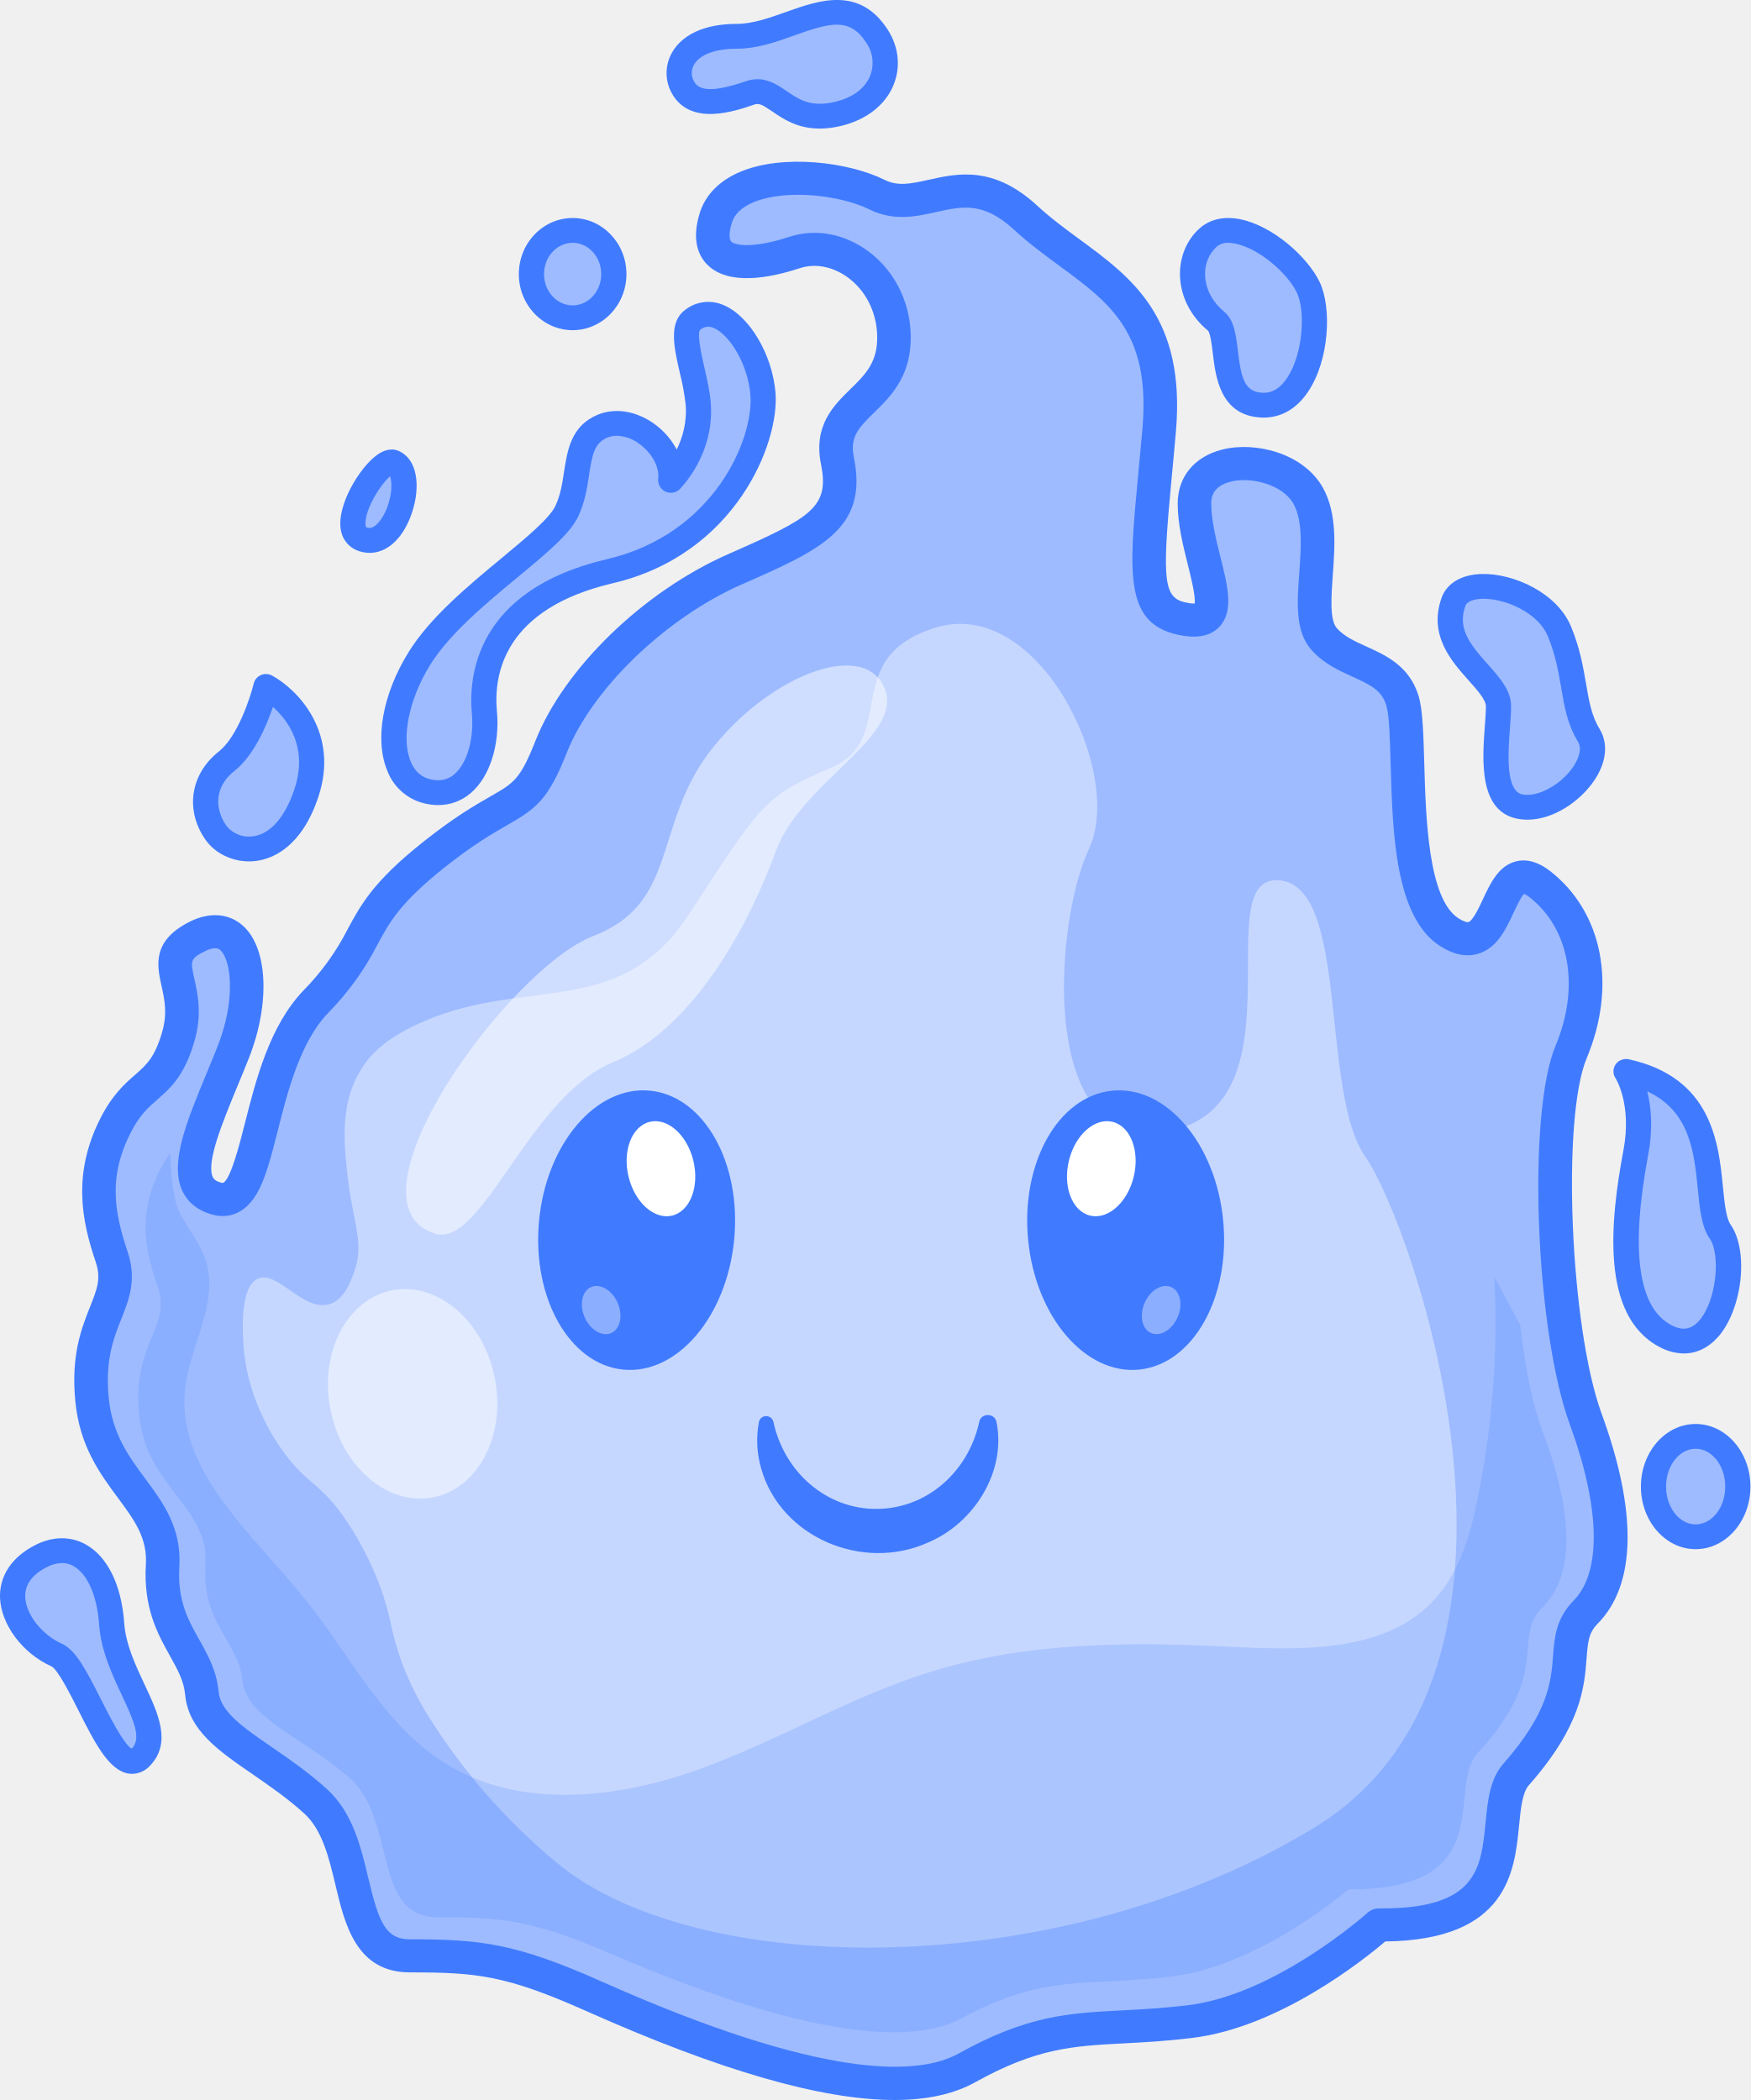
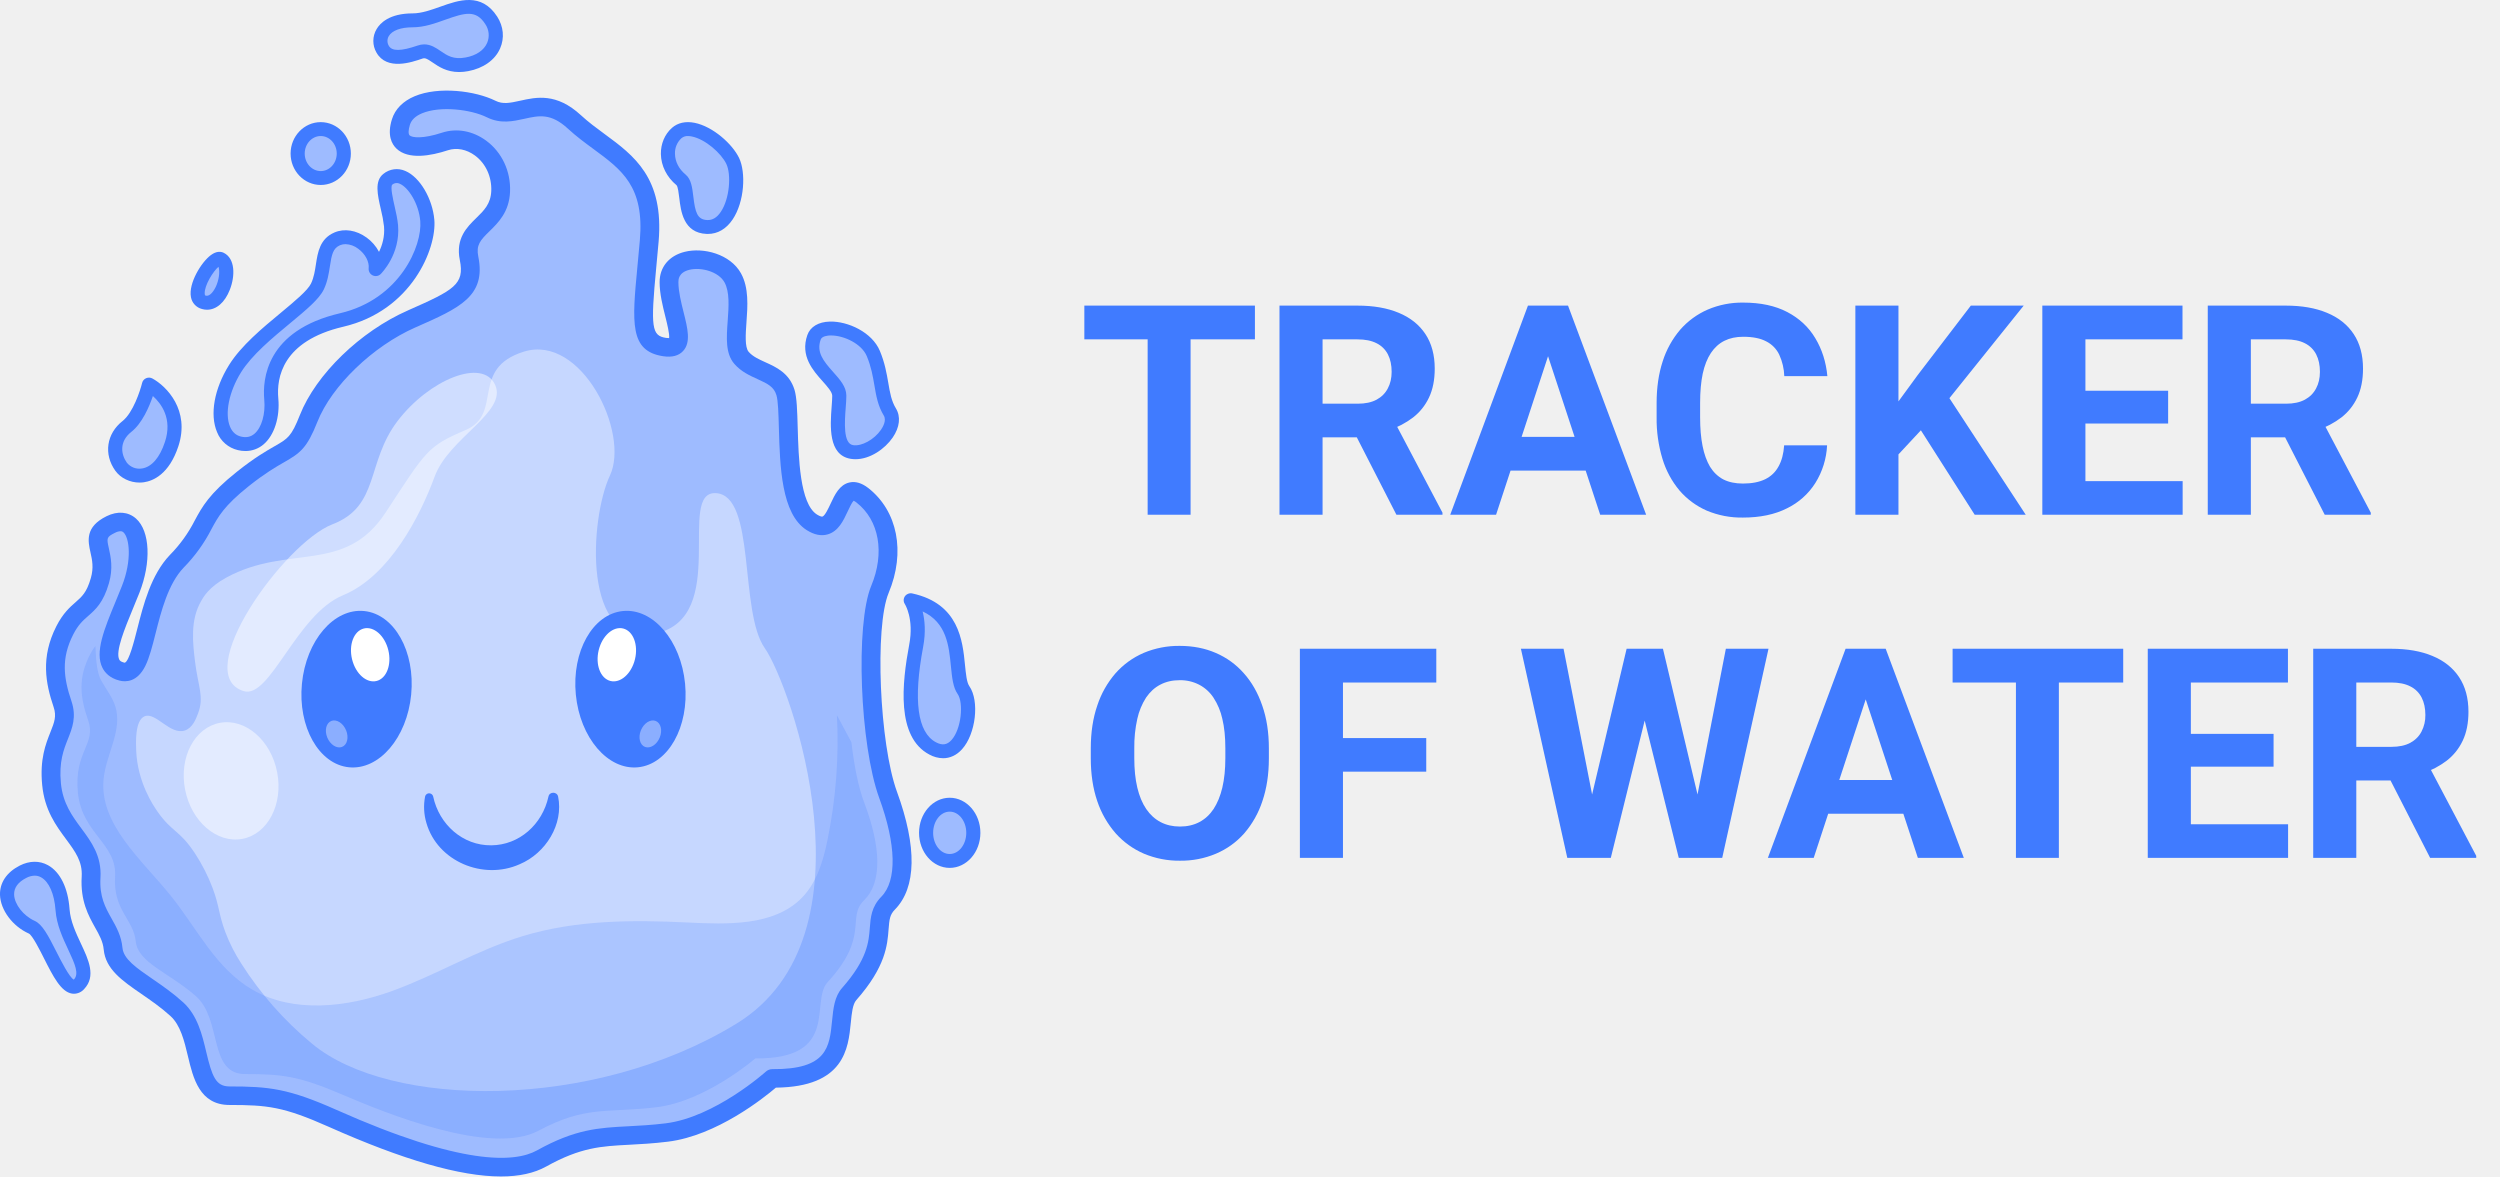
- <svg xmlns="http://www.w3.org/2000/svg" width="40" height="48" fill="none">
+ <svg xmlns="http://www.w3.org/2000/svg" width="102" height="48" fill="none">
  <g clip-path="url(#a)">
    <path fill="#9EBBFF" d="M15.82 7.318c.673-.53 1.524.618 1.614 1.677.09 1.06-.852 3.444-3.497 4.061-2.644.618-2.958 2.251-2.869 3.223.09.97-.358 2.03-1.3 1.81-.941-.22-1.03-1.678-.179-3.047.852-1.37 3.003-2.604 3.362-3.355.359-.75.09-1.633.807-1.942.717-.309 1.658.486 1.569 1.237 0 0 .717-.706.627-1.766-.059-.695-.472-1.632-.134-1.898ZM33.212 13.763c.25-.707 2.017-.309 2.42.662.404.971.27 1.722.673 2.384.403.662-.717 1.765-1.547 1.633-.83-.132-.516-1.633-.516-2.295 0-.662-1.433-1.237-1.03-2.384ZM27.609 5.428c.613-.54 1.927.39 2.286 1.14.359.75.045 2.736-1.054 2.692-1.098-.044-.661-1.597-1.053-1.92-.694-.574-.672-1.479-.18-1.912ZM20.042.83c.435.673.111 1.588-.994 1.795-1.106.206-1.315-.707-1.913-.5-.598.206-1.256.352-1.524-.119-.268-.47.03-1.177 1.225-1.177s2.407-1.236 3.206 0ZM13.086 7.264c.52 0 .941-.447.941-.999 0-.551-.421-.998-.941-.998s-.941.447-.941.998c0 .552.42.999.94.999ZM9.002 10.57c-.334-.166-1.43 1.559-.683 1.765.747.207 1.218-1.5.683-1.765ZM6.078 15.69s1.464.795.926 2.428c-.538 1.633-1.703 1.427-2.061.927-.36-.5-.359-1.177.239-1.649.597-.472.896-1.706.896-1.706ZM37.157 24.489s.448.663.224 1.854c-.224 1.19-.582 3.53.672 4.193 1.255.663 1.749-1.677 1.256-2.383-.492-.706.269-3.135-2.152-3.664ZM38.748 35.127c.533 0 .964-.514.964-1.148 0-.634-.431-1.148-.964-1.148-.532 0-.963.514-.963 1.148 0 .634.431 1.148.964 1.148ZM.938 35.568c.831-.424 1.524.265 1.614 1.545.09 1.28 1.3 2.384.672 3.046-.628.662-1.357-2.075-1.927-2.329-.875-.39-1.57-1.644-.359-2.262Z" />
    <path fill="#9EBBFF" d="M36.235 36.848c-.782.795.259 1.618-1.588 3.708-.77.87.567 3.473-3.138 3.443 0 0-2.152 1.942-4.304 2.207-2.152.266-3.048-.088-5.11 1.06-2.062 1.148-6.634-.795-8.517-1.633-1.883-.839-2.6-.928-4.213-.928s-.986-2.472-2.152-3.531c-1.166-1.06-2.51-1.5-2.6-2.471-.09-.971-.986-1.413-.896-2.914.09-1.502-1.435-1.942-1.614-3.797-.178-1.854.806-2.206.448-3.266-.359-1.06-.448-1.941.09-3.001a2.67 2.67 0 0 1 .222-.368c.46-.647.903-.596 1.212-1.662.359-1.237-.627-1.766.449-2.296 1.076-.529 1.435 1.059.806 2.649-.628 1.59-1.435 3.09-.358 3.354 1.076.265.807-3.001 2.242-4.502 1.434-1.502.807-1.854 2.689-3.355 1.882-1.501 2.062-.882 2.69-2.472.627-1.59 2.398-3.266 4.203-4.061 1.805-.795 2.611-1.147 2.342-2.472-.27-1.325 1.235-1.324 1.29-2.737.055-1.413-1.201-2.383-2.276-2.03-1.076.353-2.152.353-1.794-.794.36-1.147 2.617-1.06 3.684-.53 1.067.529 1.965-.794 3.4.53 1.434 1.324 3.316 1.766 3.047 4.856-.268 3.091-.537 4.149.628 4.326 1.165.177.18-1.413.18-2.648 0-1.236 2.061-1.148 2.599-.177.537.97-.179 2.648.359 3.267.537.619 1.524.529 1.793 1.411.268.883-.179 4.503 1.076 5.298 1.254.795.986-1.942 2.062-1.103 1.076.838 1.344 2.338.717 3.84-.419 1.003-.462 3.508-.218 5.664.118 1.067.306 2.05.552 2.722.74 2.03.78 3.618-.002 4.413Z" />
    <path fill="#C6D7FF" d="M21.374 14.347c2.354-.732 4.33 3.318 3.51 5.058-.819 1.74-1.169 7.109 1.873 6.441 3.042-.667.82-5.83 2.457-5.726 1.638.104.936 4.828 1.99 6.326 1.053 1.498 4.686 11.754-1.168 15.326-5.854 3.572-14.138 3.457-17.31.806a13.853 13.853 0 0 1-2.88-3.263 6.837 6.837 0 0 1-.65-1.278c-.285-.768-.235-1.038-.523-1.809a7.291 7.291 0 0 0-.722-1.416c-.633-.957-.92-.845-1.511-1.679-.197-.278-.824-1.218-.882-2.485-.015-.332-.058-1.258.343-1.424.453-.186 1.04.78 1.642.58.315-.106.452-.47.539-.7.254-.676 0-1.095-.123-2.098-.094-.776-.207-1.71.255-2.497.076-.129.294-.55 1.018-.943 2.546-1.383 4.833-.115 6.498-2.65 1.665-2.536 1.698-2.702 3.261-3.368 1.564-.666.16-2.51 2.383-3.201Z" />
    <path fill="#407BFF" d="M20.44 48c-1.662 0-3.984-.671-7.02-2.023-1.85-.825-2.506-.894-4.055-.894-1.225 0-1.486-1.1-1.696-1.984-.149-.625-.302-1.271-.716-1.647-.386-.351-.79-.628-1.179-.897-.788-.542-1.468-1.01-1.543-1.819-.03-.32-.178-.585-.35-.892-.27-.484-.607-1.085-.548-2.078.037-.616-.26-1.016-.634-1.523-.412-.556-.879-1.186-.978-2.215-.102-1.054.142-1.666.337-2.159.16-.402.257-.645.129-1.024-.324-.957-.535-2.018.11-3.29.272-.535.559-.786.79-.988.261-.23.45-.395.618-.977.125-.43.055-.747-.014-1.054-.102-.462-.23-1.038.66-1.476.447-.22.885-.183 1.201.1.57.51.626 1.782.136 3.024-.086.218-.175.434-.263.645-.34.825-.726 1.757-.558 2.083.013.025.044.085.198.123.009.003.018.004.028.003.173-.06.382-.884.507-1.377.25-.985.562-2.214 1.333-3.02a5.627 5.627 0 0 0 1.015-1.409c.3-.555.584-1.082 1.713-1.981.719-.574 1.197-.847 1.547-1.048.536-.306.68-.389 1.027-1.268.655-1.66 2.466-3.415 4.404-4.268l.008-.004c1.879-.828 2.315-1.06 2.114-2.05-.18-.886.291-1.347.67-1.717.318-.31.592-.578.613-1.107.022-.58-.226-1.119-.664-1.443-.345-.254-.748-.333-1.107-.215-.69.227-1.612.398-2.098-.069-.195-.188-.386-.548-.184-1.195.13-.415.45-.74.925-.94.98-.412 2.475-.224 3.299.184.295.147.575.095 1.005-.001.66-.148 1.483-.331 2.483.592.304.281.64.528.964.766 1.195.878 2.432 1.787 2.204 4.398-.033.386-.067.741-.098 1.067-.232 2.444-.186 2.764.402 2.853.041.007.083.01.125.009.025-.16-.082-.587-.154-.879-.11-.438-.234-.934-.234-1.406 0-.612.382-1.075 1.021-1.235.766-.192 1.863.09 2.3.878.325.588.271 1.335.223 1.994-.034.478-.074 1.02.09 1.208.167.192.416.304.68.424.438.197.981.443 1.19 1.125.096.32.111.855.13 1.531.035 1.24.087 3.115.785 3.557.127.08.2.091.223.085.103-.03.249-.343.336-.53.167-.358.356-.765.762-.861.246-.058.506.018.771.224 1.201.937 1.53 2.617.834 4.28-.576 1.38-.376 6.157.34 8.116.823 2.25.793 3.911-.086 4.805-.203.206-.225.394-.256.796-.049.649-.117 1.537-1.318 2.897-.15.17-.186.535-.224.922-.103 1.047-.258 2.619-3.058 2.65-.486.414-2.416 1.96-4.401 2.204-.61.075-1.125.102-1.58.126-1.148.06-1.977.102-3.389.888-.486.27-1.099.406-1.846.406ZM4.913 21.674a.51.51 0 0 0-.218.063c-.356.175-.346.219-.253.638.076.342.18.81.002 1.423-.23.793-.544 1.068-.847 1.334-.21.183-.407.356-.613.762-.493.971-.392 1.758-.069 2.713.216.638.034 1.096-.142 1.538-.175.44-.373.937-.288 1.812.08.822.463 1.34.834 1.841.41.554.833 1.126.78 2.013-.046.775.197 1.209.455 1.669.196.349.398.71.442 1.188.042.459.561.816 1.218 1.268.392.269.836.575 1.26.96.587.534.776 1.33.942 2.03.237.996.389 1.401.949 1.401 1.608 0 2.402.083 4.372.96 5.11 2.277 7.263 2.154 8.17 1.65 1.568-.873 2.52-.923 3.726-.985.442-.023.942-.049 1.525-.12 2.007-.248 4.071-2.093 4.091-2.111.071-.064.164-.1.26-.1h.003c2.24.018 2.331-.902 2.436-1.967.05-.51.098-.993.41-1.346 1.033-1.17 1.087-1.883 1.131-2.456.032-.42.065-.854.47-1.267.642-.652.611-2.118-.085-4.023-.792-2.165-.978-7.101-.328-8.658.562-1.344.327-2.678-.6-3.4a.526.526 0 0 0-.118-.074c-.071.068-.176.294-.241.433-.178.382-.38.814-.818.94-.264.076-.551.018-.854-.174-1.04-.658-1.093-2.607-1.137-4.172-.016-.571-.03-1.111-.1-1.335-.102-.338-.348-.463-.772-.655-.313-.142-.667-.302-.944-.62-.369-.423-.322-1.07-.272-1.753.042-.582.086-1.184-.132-1.577-.242-.436-.957-.628-1.436-.508-.443.112-.443.406-.443.503 0 .38.112.829.211 1.225.166.661.308 1.231-.021 1.586-.18.194-.454.265-.812.211-1.377-.208-1.268-1.365-1.049-3.67.03-.323.064-.677.098-1.062.19-2.192-.732-2.87-1.899-3.727-.341-.251-.694-.51-1.03-.82-.703-.65-1.183-.542-1.788-.407-.451.1-.964.215-1.52-.06-.66-.328-1.911-.475-2.653-.164-.264.111-.43.268-.491.466-.066.211-.071.376-.014.432.102.098.537.15 1.319-.107.601-.198 1.261-.078 1.81.327.64.473 1.003 1.249.97 2.076-.031.827-.479 1.265-.838 1.616-.377.367-.553.565-.458 1.032.327 1.618-.756 2.097-2.553 2.888l-.009.003c-1.74.766-3.422 2.387-4.002 3.853-.427 1.082-.707 1.276-1.356 1.648-.328.188-.777.445-1.45.981-1.006.803-1.243 1.241-1.517 1.749a6.357 6.357 0 0 1-1.134 1.571c-.634.663-.918 1.785-1.146 2.686-.134.528-.25.984-.417 1.324-.33.666-.8.663-1.05.6-.408-.1-.604-.335-.696-.514-.327-.634.071-1.595.532-2.71.086-.208.174-.42.258-.634.422-1.069.305-1.974.062-2.192a.164.164 0 0 0-.123-.045Z" />
    <path fill="#407BFF" d="M10.014 18.402c-.105 0-.21-.013-.312-.038a1.207 1.207 0 0 1-.847-.735c-.302-.716-.115-1.765.489-2.735.491-.788 1.356-1.505 2.12-2.138.56-.466 1.091-.905 1.226-1.189.117-.245.16-.52.2-.787.075-.487.16-1.039.753-1.294.405-.175.897-.097 1.316.208.211.153.384.352.505.582.13-.266.239-.622.204-1.037a5.495 5.495 0 0 0-.13-.704c-.136-.591-.263-1.15.102-1.439a.86.86 0 0 1 .902-.119c.587.249 1.105 1.125 1.179 1.994.098 1.157-.92 3.707-3.717 4.36-2.486.582-2.726 2.08-2.649 2.922.071.768-.163 1.503-.595 1.872-.206.18-.472.278-.746.277Zm4.083-8.441a.563.563 0 0 0-.224.044c-.288.124-.34.38-.413.86-.045.292-.096.623-.248.943-.19.396-.714.831-1.378 1.382-.73.605-1.558 1.291-2 2.001-.493.793-.673 1.686-.447 2.222.091.217.242.352.448.4.217.051.396.013.547-.116.293-.25.454-.809.4-1.392-.076-.824.073-2.819 3.089-3.524 2.46-.575 3.36-2.769 3.276-3.761-.06-.714-.488-1.375-.833-1.521a.28.28 0 0 0-.314.04c-.079.094.037.6.099.873.06.26.12.53.142.781.1 1.177-.678 1.957-.71 1.99a.29.29 0 0 1-.49-.233c.032-.27-.139-.59-.425-.8a.894.894 0 0 0-.519-.189ZM34.904 18.736c-.064 0-.128-.005-.191-.015-.929-.148-.84-1.34-.782-2.13.013-.168.024-.326.024-.445 0-.152-.199-.374-.391-.59-.39-.435-.924-1.032-.624-1.886.118-.337.453-.538.919-.55.734-.018 1.722.433 2.04 1.198.204.49.278.925.344 1.308.067.394.125.734.31 1.036.205.337.157.77-.131 1.19-.318.463-.92.884-1.518.884Zm-.997-5.05h-.033c-.1.004-.34.025-.39.169-.177.504.088.853.512 1.326.275.308.535.598.535.964 0 .14-.012.308-.026.487-.043.583-.109 1.464.3 1.53.351.055.863-.226 1.14-.628.074-.108.235-.382.113-.581-.24-.394-.31-.802-.383-1.234-.064-.372-.13-.756-.31-1.188-.209-.504-.927-.844-1.458-.844ZM28.879 9.545l-.049-.001c-.946-.038-1.052-.932-1.115-1.465-.021-.175-.055-.466-.113-.523-.398-.328-.63-.791-.638-1.27-.007-.42.158-.81.453-1.07.237-.208.556-.278.923-.205.747.15 1.542.864 1.816 1.436.279.584.225 1.78-.266 2.509-.26.386-.609.589-1.011.589Zm-.81-3.995a.39.39 0 0 0-.268.09.823.823 0 0 0-.262.638c.005.318.16.618.434.845.23.19.27.53.314.89.076.643.157.948.567.965.217.009.399-.101.556-.336.364-.54.429-1.526.225-1.953-.21-.438-.856-1.01-1.41-1.121a.798.798 0 0 0-.156-.018ZM18.731 2.939c-.51 0-.833-.22-1.081-.39-.234-.16-.308-.196-.42-.157-.432.149-1.445.498-1.87-.246a.945.945 0 0 1 .006-.96c.14-.24.52-.64 1.47-.64.364 0 .754-.14 1.131-.274.745-.265 1.672-.595 2.318.405.261.405.304.878.119 1.3-.208.473-.683.81-1.303.926a2.013 2.013 0 0 1-.37.036ZM17.307 1.81c.273 0 .489.148.671.273.268.183.52.355 1.016.263.436-.081.749-.292.881-.594a.803.803 0 0 0-.076-.77c-.38-.59-.823-.466-1.636-.176-.424.152-.863.308-1.327.308-.483 0-.838.13-.973.358a.385.385 0 0 0 0 .396c.13.228.493.225 1.178-.01a.814.814 0 0 1 .266-.048ZM13.086 7.547c-.678 0-1.23-.575-1.23-1.282 0-.707.552-1.282 1.23-1.282.678 0 1.229.575 1.229 1.282 0 .707-.551 1.282-1.23 1.282Zm0-1.997c-.36 0-.654.321-.654.715 0 .394.293.715.654.715.36 0 .653-.32.653-.715 0-.394-.293-.715-.653-.715ZM8.448 12.637c-.07 0-.14-.01-.206-.029a.61.61 0 0 1-.452-.488c-.106-.555.419-1.42.812-1.711.237-.176.419-.148.53-.092.46.228.471.93.244 1.507-.203.518-.548.813-.928.813Zm.466-1.752c-.211.178-.58.758-.562 1.095.004.072.018.075.045.082.166.047.346-.198.443-.443.128-.328.118-.612.074-.734ZM5.694 19.689c-.391 0-.772-.181-.987-.48-.486-.678-.364-1.514.295-2.033.425-.335.719-1.234.796-1.552a.282.282 0 0 1 .163-.193.292.292 0 0 1 .255.01c.579.315 1.545 1.296 1.062 2.764-.38 1.154-1.04 1.416-1.4 1.47-.06.009-.122.014-.184.014Zm.544-3.531c-.149.436-.437 1.113-.877 1.46-.514.405-.42.933-.183 1.263a.655.655 0 0 0 .615.233c.394-.059.727-.444.937-1.084.314-.95-.153-1.568-.492-1.872ZM38.478 30.936a1.2 1.2 0 0 1-.56-.15c-1.358-.717-1.118-2.908-.82-4.495.198-1.05-.176-1.64-.18-1.645a.28.28 0 0 1 .134-.42.291.291 0 0 1 .168-.014c1.905.417 2.054 1.925 2.152 2.922.037.364.07.708.175.858.424.607.267 1.958-.3 2.581-.218.24-.484.363-.769.363Zm-.835-5.99c.087.348.136.836.021 1.448-.41 2.183-.233 3.492.525 3.892.255.135.45.108.63-.09.41-.453.502-1.524.252-1.882-.188-.27-.227-.666-.273-1.124-.083-.846-.176-1.789-1.155-2.244ZM38.748 35.41c-.69 0-1.251-.642-1.251-1.431 0-.79.561-1.431 1.251-1.431.69 0 1.252.642 1.252 1.431 0 .79-.562 1.431-1.252 1.431Zm0-2.295c-.373 0-.676.387-.676.864s.303.864.676.864c.373 0 .676-.387.676-.864s-.303-.864-.676-.864ZM3.02 40.545a.538.538 0 0 1-.076-.005c-.455-.066-.779-.706-1.153-1.448-.176-.349-.471-.933-.614-1.003C.513 37.792.02 37.129 0 36.513c-.013-.5.273-.925.805-1.197.396-.202.805-.208 1.152-.016.5.276.82.93.881 1.794.035.491.255.96.468 1.415.306.65.621 1.323.128 1.843a.558.558 0 0 1-.414.193Zm-1.605-4.818a.763.763 0 0 0-.345.093c-.335.171-.501.399-.494.677.011.398.38.87.84 1.075.307.138.539.572.89 1.268.185.364.52 1.029.704 1.13l.004-.004c.218-.23.055-.613-.23-1.219-.223-.477-.477-1.019-.519-1.614-.046-.66-.266-1.16-.59-1.339a.529.529 0 0 0-.26-.067ZM22.771 32.5c.23 1.128-.505 2.314-1.568 2.76-1.488.668-3.356-.118-3.805-1.681a2.27 2.27 0 0 1-.055-1.079.165.165 0 0 1 .058-.095.17.17 0 0 1 .272.091c.244 1.147 1.212 2.005 2.368 1.993 1.148-.008 2.089-.855 2.336-1.989.041-.21.353-.207.393 0h.001Z" />
    <path fill="#fff" d="M9.889 34.226c1.038-.196 1.673-1.414 1.419-2.72-.254-1.308-1.301-2.209-2.339-2.014-1.037.196-1.672 1.414-1.418 2.72.253 1.308 1.3 2.209 2.338 2.014ZM9.945 28.198c1.073.33 2.15-3.13 4.05-3.912 1.901-.783 3.154-3.245 3.737-4.837.583-1.593 2.976-2.632 2.47-3.746-.505-1.113-2.694-.217-3.984 1.478-1.29 1.696-.714 3.465-2.66 4.213-1.945.75-5.833 6.124-3.613 6.804Z" opacity=".5" />
    <path fill="#407BFF" d="M35.257 36.728c-.735.717.243 1.46-1.493 3.347-.723.785.534 3.136-2.948 3.109 0 0-2.022 1.753-4.045 1.993-2.022.24-2.864-.08-4.802.956-1.938 1.037-6.236-.717-8.006-1.474-1.77-.758-2.442-.837-3.959-.837-1.516 0-.926-2.233-2.022-3.189-1.096-.957-2.36-1.355-2.444-2.231-.085-.877-.927-1.276-.842-2.63.084-1.356-1.349-1.754-1.517-3.428-.168-1.674.758-1.992.42-2.949-.336-.957-.42-1.753.085-2.71.06-.116.13-.227.21-.332.02.542.051 1.085.24 1.42.194.349.452.67.57 1.046.306.968-.377 1.952-.477 2.957-.185 1.86 1.56 3.3 2.754 4.788 1.062 1.324 1.824 2.953 3.324 3.82 1.669.965 3.834.717 5.662.06 1.828-.658 3.497-1.685 5.36-2.25 2.154-.657 4.466-.668 6.726-.556 1.629.08 3.488.143 4.62-.965.652-.638.913-1.54 1.091-2.411a20.14 20.14 0 0 0 .383-5.082l.591 1.105c.111.963.288 1.85.52 2.457.696 1.834.733 3.268-.001 3.986Z" opacity=".2" />
    <path fill="#407BFF" d="M25.413 24.93c1.23-.124 2.367 1.203 2.538 2.963.171 1.76-.688 3.288-1.919 3.412-1.23.123-2.367-1.204-2.538-2.964-.171-1.76.688-3.287 1.919-3.411Z" />
    <path fill="#fff" d="M25.5 25.667c.392.162.56.76.377 1.338-.184.578-.651.916-1.044.755-.392-.162-.56-.76-.377-1.338.184-.578.651-.916 1.043-.755Z" />
    <path fill="#8BAEFF" d="M26.819 29.451c.186.136.208.466.05.738-.157.272-.436.383-.622.248-.184-.135-.208-.466-.05-.738.158-.272.436-.383.622-.248Z" />
    <path fill="#407BFF" d="M14.857 24.93c-1.23-.124-2.367 1.203-2.538 2.963-.171 1.76.688 3.288 1.919 3.412 1.23.123 2.367-1.204 2.538-2.964.172-1.76-.688-3.287-1.918-3.411Z" />
    <path fill="#fff" d="M14.77 25.667c-.391.162-.56.76-.376 1.338.184.578.65.916 1.043.755.392-.162.56-.76.377-1.338-.184-.578-.65-.916-1.043-.755Z" />
    <path fill="#8BAEFF" d="M13.451 29.451c-.185.136-.208.466-.05.738.158.272.437.383.622.248s.208-.466.05-.738c-.158-.272-.436-.383-.622-.248Z" />
  </g>
+   <path fill="#407BFF" d="M48.576 12.469V21h-1.752v-8.531h1.752Zm2.625 0v1.377h-6.96v-1.377h6.96Zm1.002 0h3.182c.652 0 1.213.097 1.681.293.473.195.836.484 1.09.867.254.383.381.853.381 1.412 0 .457-.078.85-.234 1.178-.153.324-.37.595-.65.814a3.375 3.375 0 0 1-.98.516l-.556.293h-2.765l-.012-1.371h2.056c.31 0 .565-.055.768-.164.203-.11.355-.262.457-.457.106-.196.158-.422.158-.68 0-.274-.05-.51-.152-.71a1.029 1.029 0 0 0-.463-.456c-.207-.106-.467-.158-.78-.158h-1.423V21h-1.758v-8.531ZM56.973 21l-1.946-3.803 1.858-.011 1.968 3.732V21h-1.88Zm6.386-7.072L61.04 21h-1.87l3.17-8.531h1.19l-.17 1.459ZM65.287 21l-2.326-7.072-.188-1.46h1.202L67.162 21h-1.875Zm-.105-3.176v1.377h-4.506v-1.377h4.506Zm7.611.346h1.752a3.176 3.176 0 0 1-.475 1.53 2.829 2.829 0 0 1-1.166 1.042c-.496.25-1.093.375-1.793.375a3.671 3.671 0 0 1-1.47-.281 3.13 3.13 0 0 1-1.114-.82 3.654 3.654 0 0 1-.697-1.29 5.575 5.575 0 0 1-.24-1.693v-.592c0-.625.082-1.189.246-1.693a3.74 3.74 0 0 1 .715-1.295 3.186 3.186 0 0 1 1.119-.82 3.56 3.56 0 0 1 1.453-.287c.711 0 1.31.129 1.799.386.492.258.873.614 1.142 1.067.274.453.438.969.493 1.547h-1.758a2.262 2.262 0 0 0-.205-.873 1.164 1.164 0 0 0-.533-.545c-.235-.125-.547-.188-.938-.188-.293 0-.549.055-.767.164-.22.11-.403.276-.551.498-.149.223-.26.504-.334.844-.07.336-.106.73-.106 1.184v.603c0 .442.033.83.1 1.166.066.332.168.613.304.844.141.227.32.398.54.516.222.113.49.17.802.17.367 0 .67-.06.908-.176.239-.117.42-.291.545-.522.13-.23.206-.517.229-.861Zm4.664-5.701V21h-1.758v-8.531h1.758Zm5.11 0-3.381 4.213-1.952 2.097-.316-1.664 1.318-1.804 2.174-2.842h2.156ZM80.567 21l-2.513-3.943 1.3-1.09L82.649 21h-2.08Zm8.485-1.371V21h-4.541v-1.371h4.54Zm-3.967-7.16V21h-1.758v-8.531h1.758Zm3.375 3.474v1.336h-3.95v-1.336h3.95Zm.586-3.474v1.377h-4.535v-1.377h4.535Zm1.031 0h3.182c.652 0 1.213.097 1.681.293.473.195.836.484 1.09.867.254.383.381.853.381 1.412 0 .457-.078.85-.234 1.178-.153.324-.37.595-.65.814a3.375 3.375 0 0 1-.98.516l-.556.293h-2.765l-.012-1.371h2.056c.31 0 .565-.055.768-.164.203-.11.355-.262.457-.457.106-.196.158-.422.158-.68 0-.274-.05-.51-.152-.71a1.029 1.029 0 0 0-.463-.456c-.207-.106-.467-.158-.78-.158h-1.423V21h-1.758v-8.531ZM94.848 21l-1.946-3.803 1.858-.011 1.968 3.732V21h-1.88ZM51.77 30.535v.404c0 .649-.088 1.23-.264 1.746a3.84 3.84 0 0 1-.744 1.319c-.32.36-.703.635-1.149.826a3.66 3.66 0 0 1-1.47.287 3.686 3.686 0 0 1-1.471-.287 3.297 3.297 0 0 1-1.149-.826 3.861 3.861 0 0 1-.755-1.319c-.176-.515-.264-1.097-.264-1.746v-.404c0-.652.088-1.234.264-1.746a3.84 3.84 0 0 1 .744-1.318c.324-.364.707-.64 1.148-.832a3.686 3.686 0 0 1 1.47-.287c.54 0 1.03.095 1.472.287.445.191.828.468 1.148.832.324.363.574.802.75 1.318.18.512.27 1.094.27 1.746Zm-1.776.404v-.416c0-.453-.04-.851-.123-1.195a2.59 2.59 0 0 0-.363-.867 1.569 1.569 0 0 0-.586-.527 1.675 1.675 0 0 0-.791-.182c-.297 0-.56.06-.791.182-.227.117-.42.293-.58.527a2.672 2.672 0 0 0-.358.867 5.186 5.186 0 0 0-.123 1.195v.416c0 .45.041.848.123 1.196.082.343.203.635.364.873.16.234.355.412.586.533.23.121.494.182.79.182.297 0 .561-.06.792-.182.23-.121.423-.299.58-.533.156-.239.275-.53.357-.873.082-.348.123-.746.123-1.195Zm4.799-4.47V35h-1.758v-8.531h1.758Zm3.398 3.644v1.371h-3.879v-1.37h3.88Zm.41-3.644v1.377h-4.288v-1.377h4.289Zm6.065 7.178 1.7-7.178h.948l.217 1.195L65.721 35H64.7l-.035-1.353Zm-.873-7.178 1.406 7.178L65.082 35h-1.137l-1.892-8.531h1.74Zm5.232 7.148 1.39-7.148h1.74L70.267 35H69.13l-.106-1.383Zm-1.177-7.148 1.71 7.207L69.513 35h-1.02l-1.822-7.342.234-1.19h.944Zm8.472 1.459L74 35h-1.87l3.17-8.531h1.19l-.17 1.459ZM78.248 35l-2.326-7.072-.188-1.46h1.202L80.123 35h-1.875Zm-.105-3.176v1.377h-4.506v-1.377h4.506Zm5.859-5.355V35H82.25v-8.531h1.752Zm2.625 0v1.377h-6.961v-1.377h6.961Zm6.727 7.16V35h-4.541v-1.371h4.54Zm-3.967-7.16V35h-1.758v-8.531h1.758Zm3.375 3.474v1.336h-3.95v-1.336h3.95Zm.586-3.474v1.377h-4.535v-1.377h4.535Zm1.03 0h3.183c.652 0 1.212.097 1.681.293.473.195.836.484 1.09.867.254.383.381.853.381 1.412 0 .457-.078.85-.234 1.178-.153.324-.37.595-.65.814a3.375 3.375 0 0 1-.98.516l-.556.293h-2.766l-.011-1.371h2.056c.309 0 .565-.055.768-.164.203-.11.355-.262.457-.457a1.41 1.41 0 0 0 .158-.68c0-.274-.05-.51-.152-.71a1.028 1.028 0 0 0-.463-.456c-.207-.106-.467-.158-.78-.158h-1.423V35h-1.758v-8.531ZM99.149 35l-1.945-3.803 1.858-.011 1.968 3.732V35h-1.88Z" />
  <defs>
    <clipPath id="a">
      <path fill="#fff" d="M0 0h40v48H0z" />
    </clipPath>
  </defs>
</svg>
